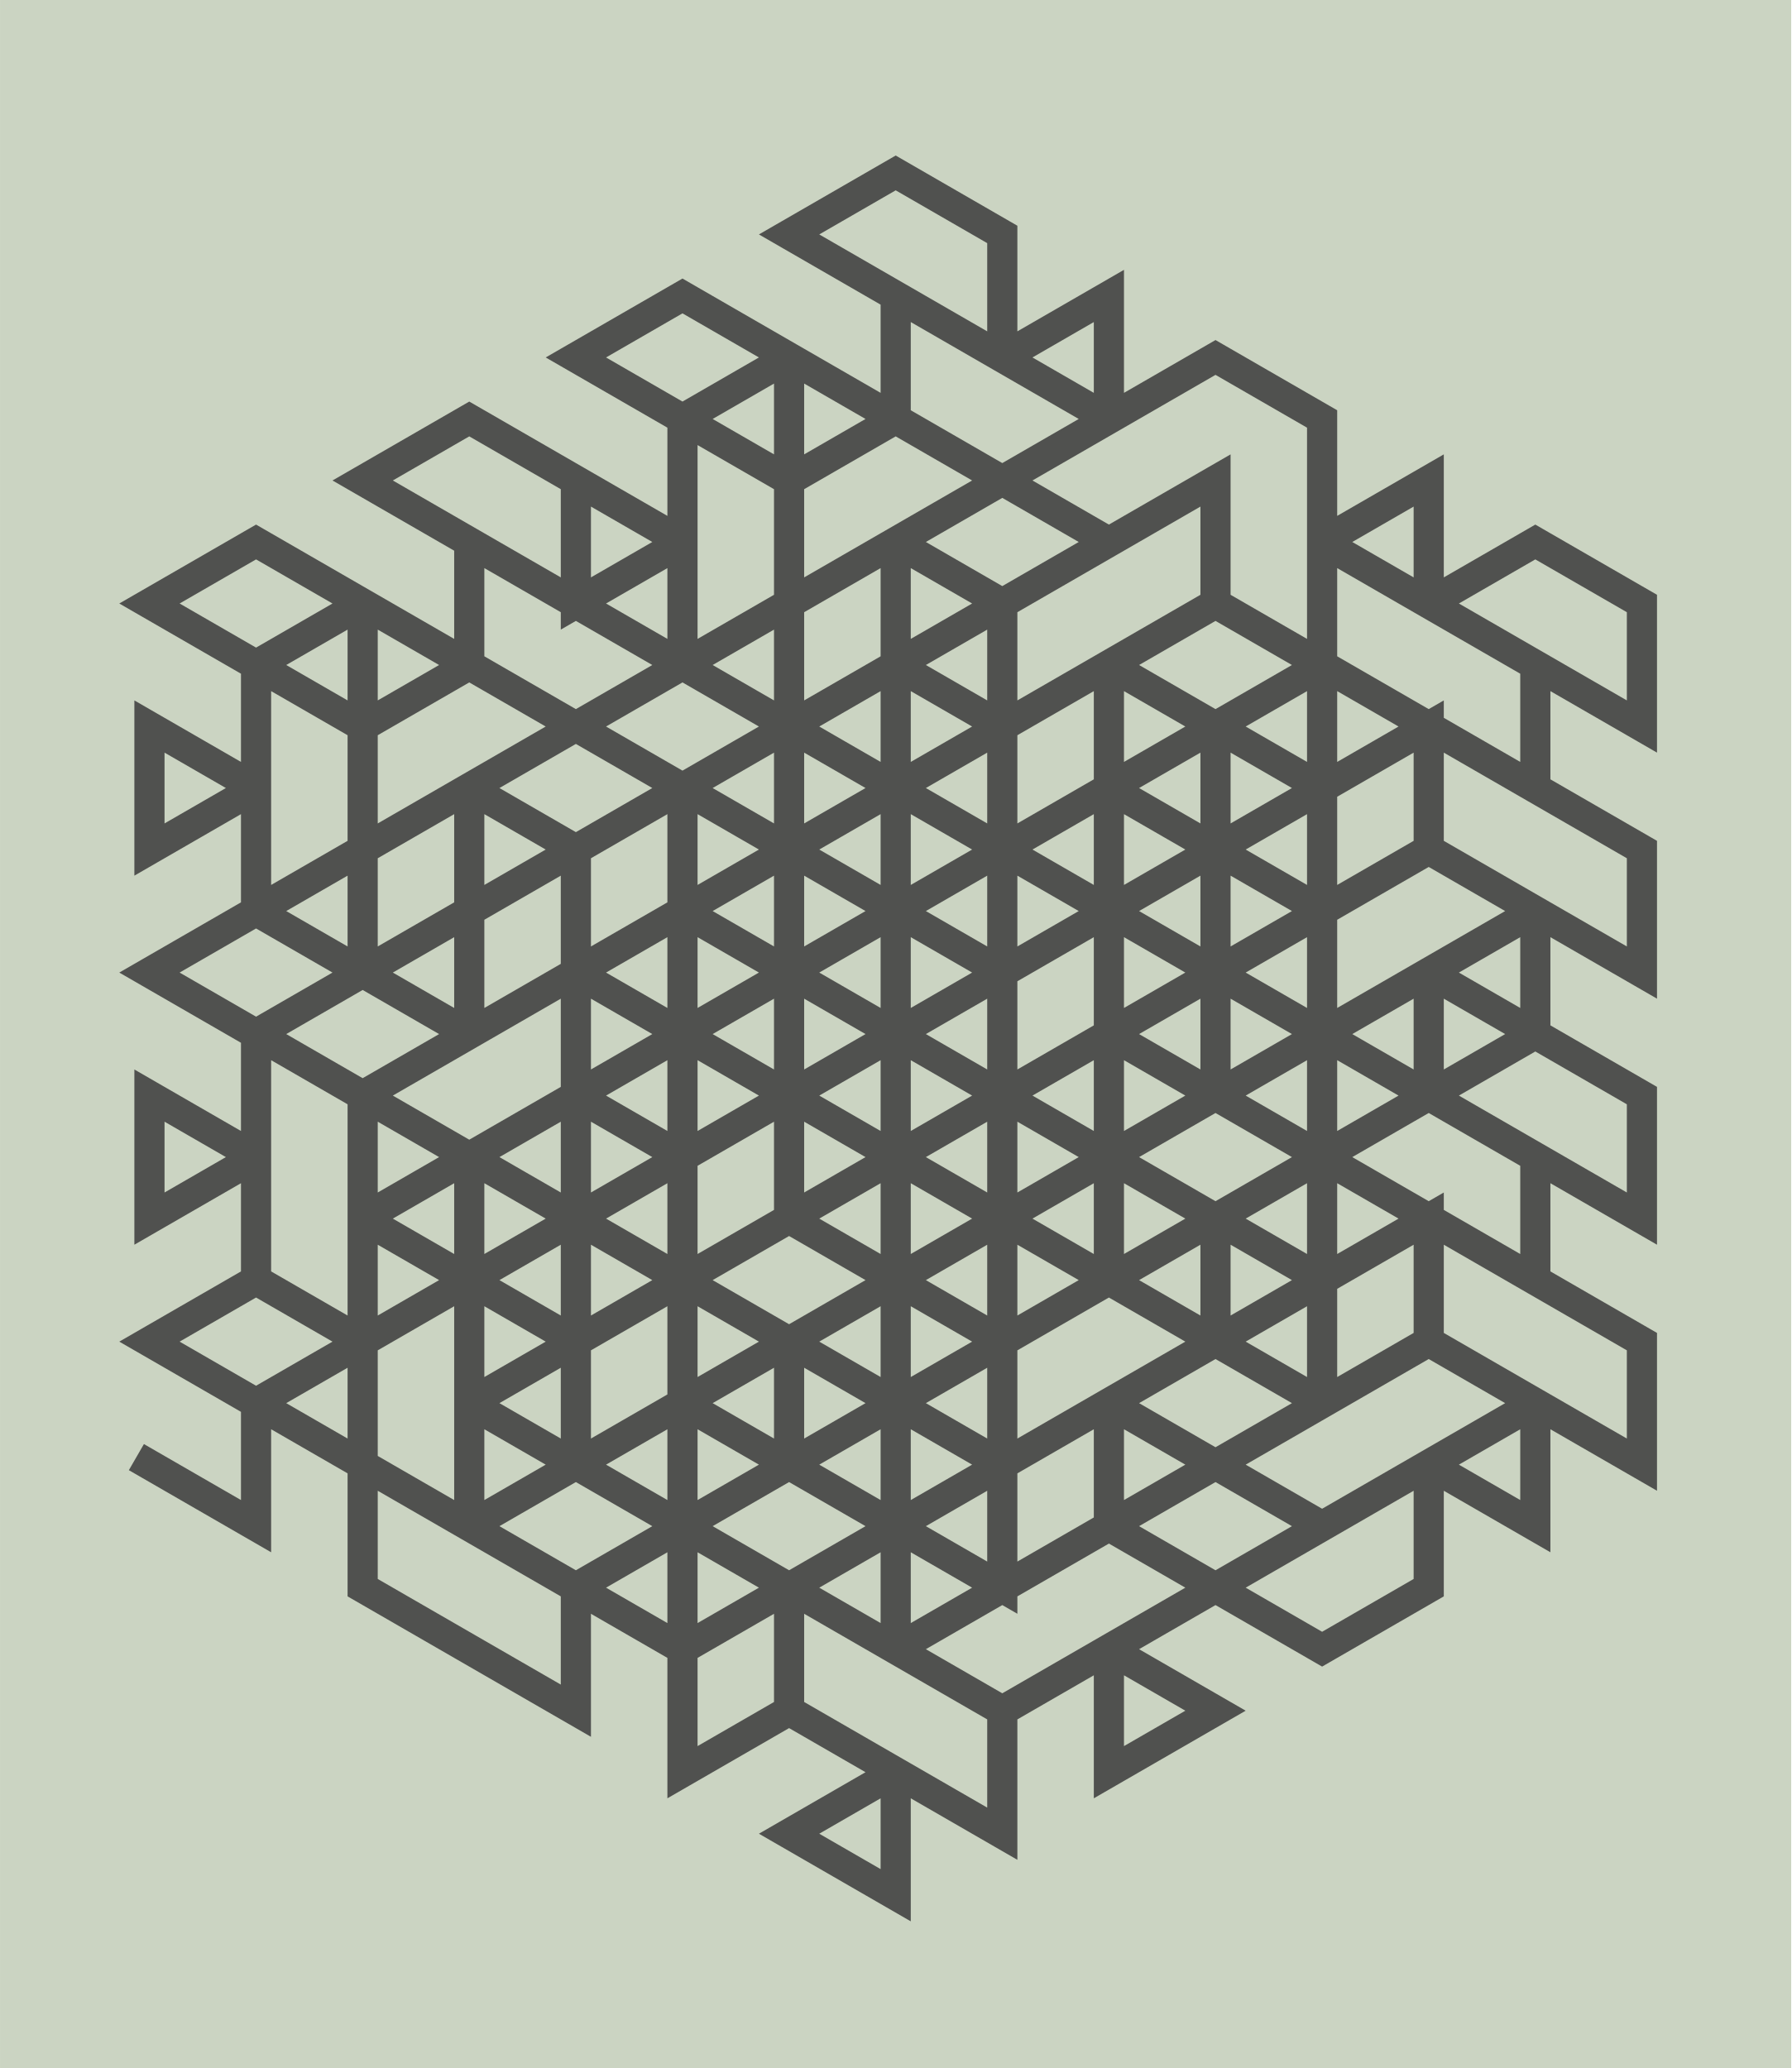
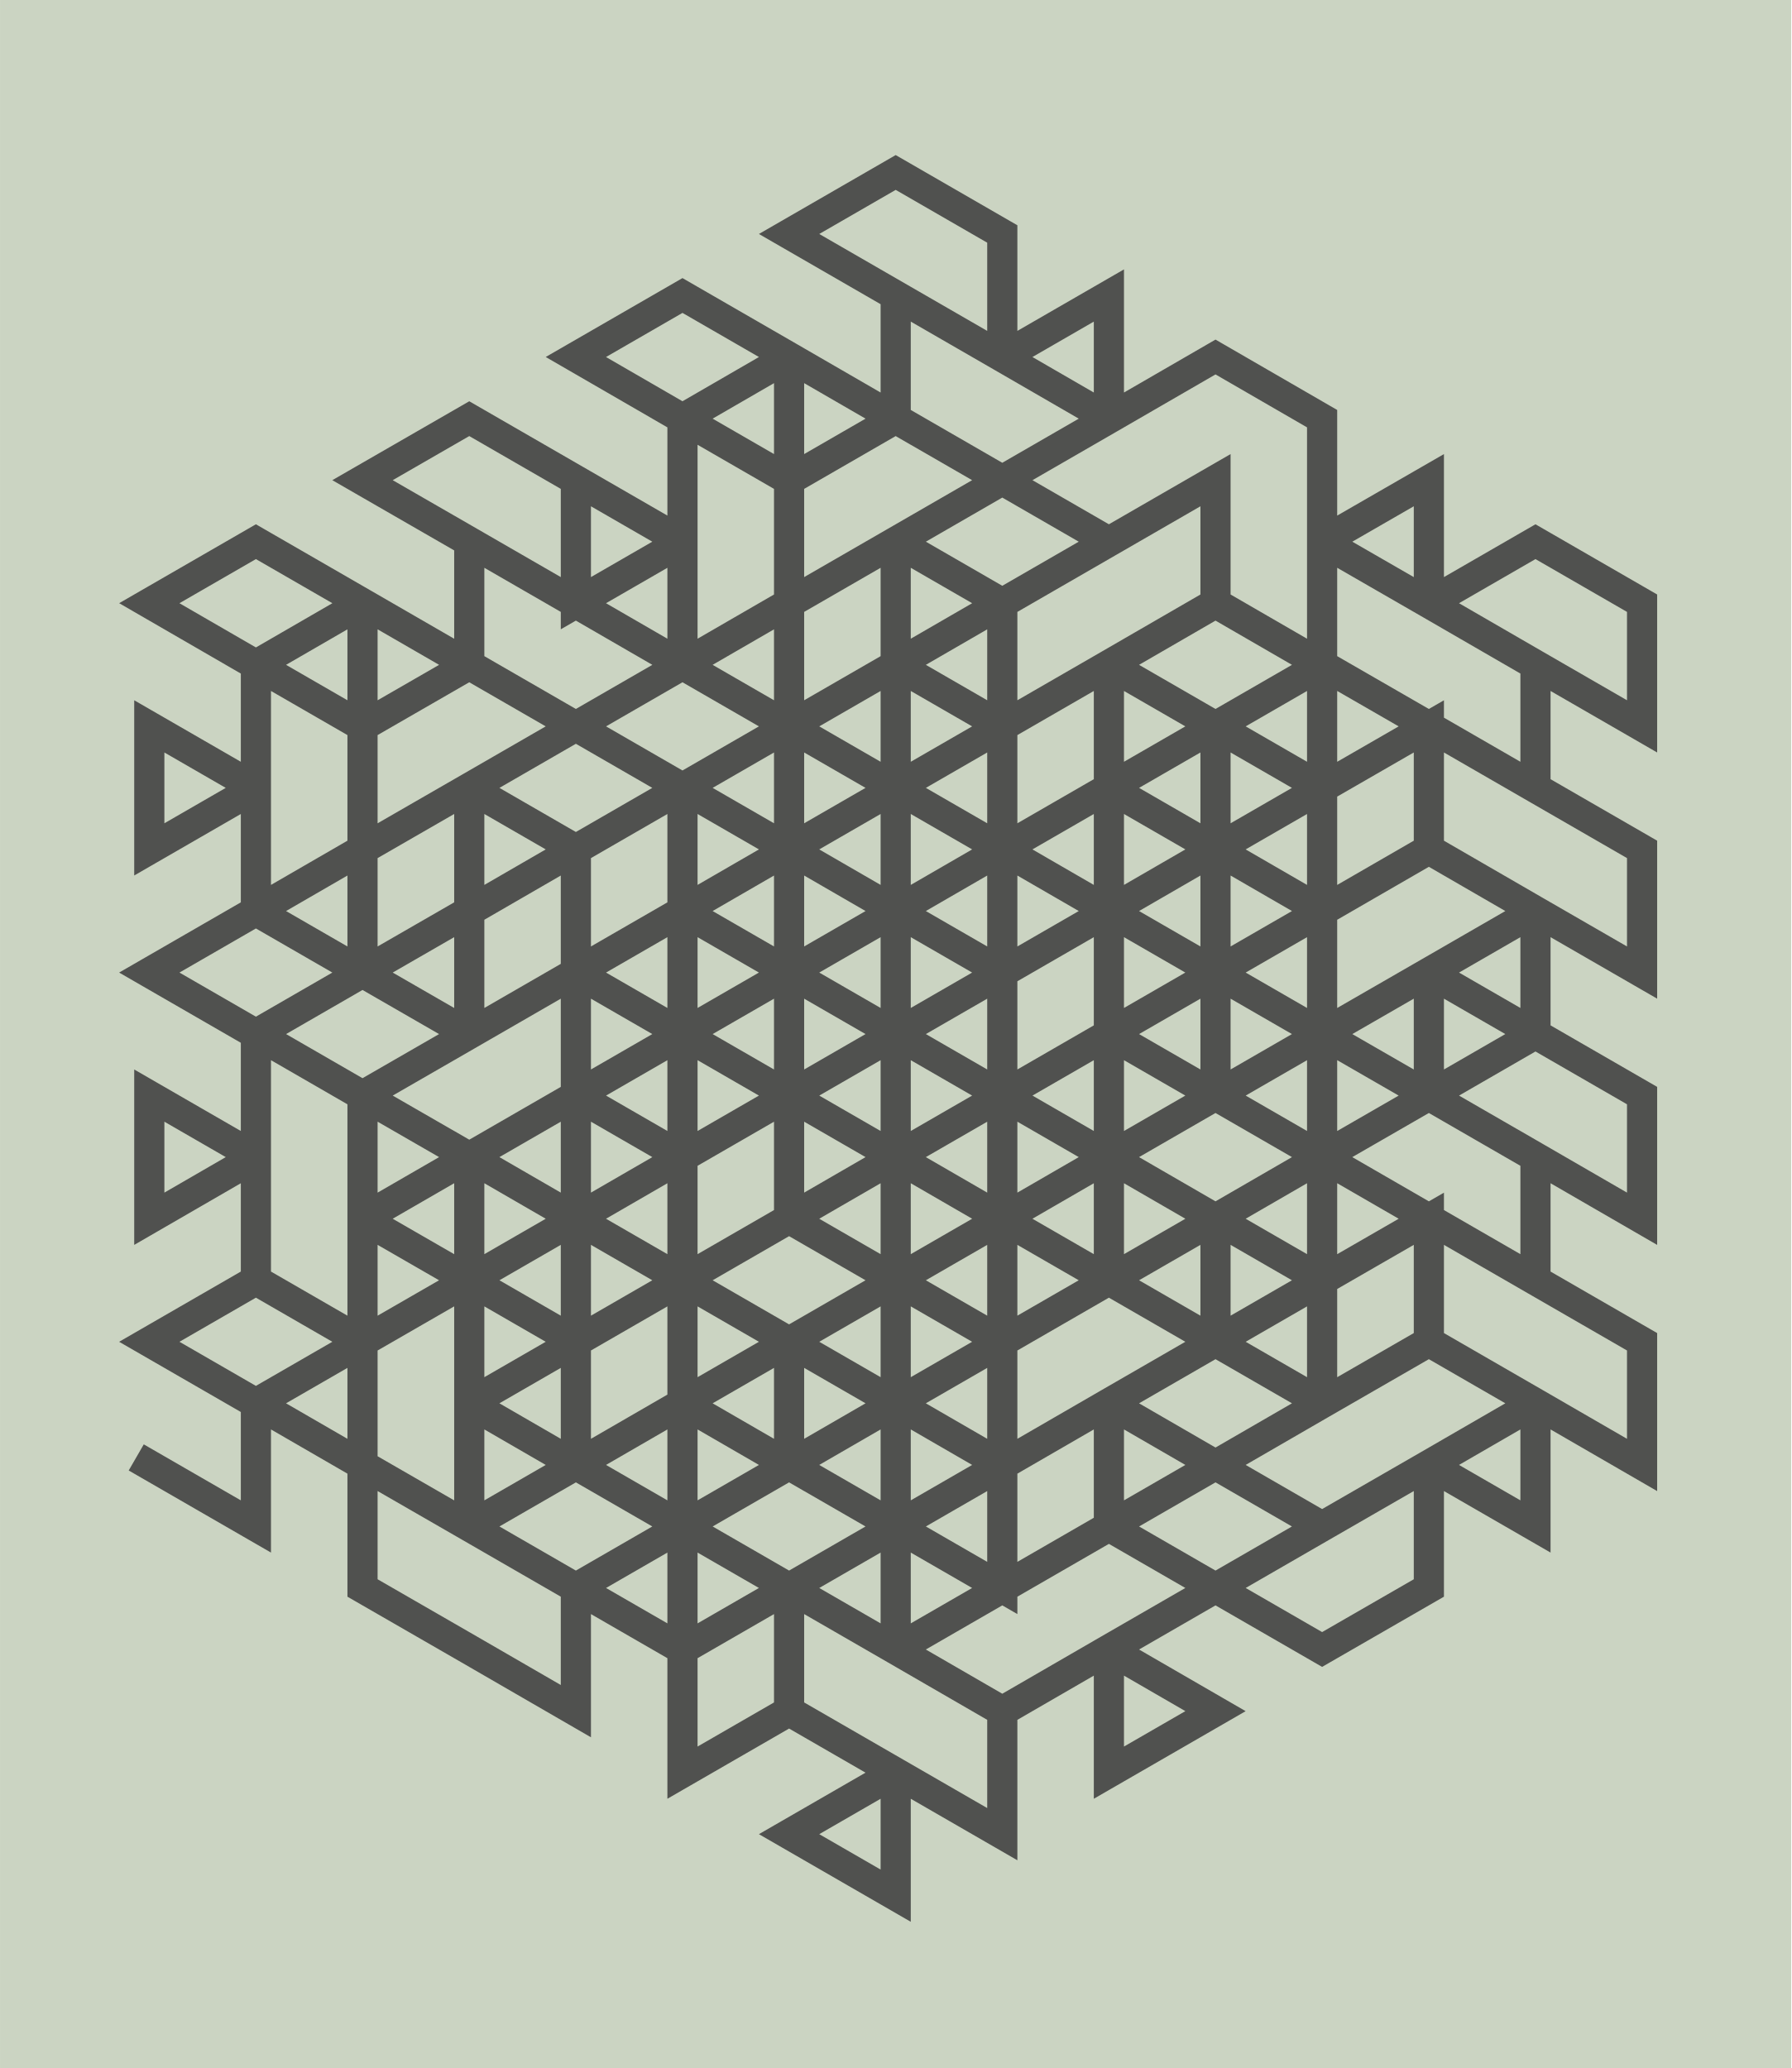
<svg xmlns="http://www.w3.org/2000/svg" version="1.1" width="433.013" height="500" viewBox="-5.94 -6.859 11.879 13.717">
  <g>
    <rect x="-5.94" y="-6.859" width="11.879" height="13.717" fill="#CBD4C2" />
-     <path d="M 0,0 l 0.707,0.408 l 4.329780281177467e-17,-0.816 l -0.707,-0.408 l -0.707,0.408 l 0.707,0.408 l -1.29893408435324e-16,0.816 l -0.707,-0.408 l -0.707,0.408 l -0.707,0.408 l 0.707,0.408 l 0.707,-0.408 l 1.2989340843532396e-16,-0.816 l -0.707,0.408 l -0.707,-0.408 l 0.707,-0.408 l 3.030846196824227e-16,-0.816 l -0.707,0.408 l 3.030846196824227e-16,-0.816 l 0.707,-0.408 l 0.707,0.408 l -0.707,0.408 l -1.2989340843532398e-16,0.816 l 0.707,-0.408 l 0.707,-0.408 l 4.329780281177465e-17,-0.816 l -0.707,-0.408 l 4.329780281177468e-17,0.816 l 0.707,-0.408 l 4.329780281177467e-17,-0.816 l 0.707,0.408 l -1.2989340843532398e-16,0.816 l 0.707,0.408 l 4.329780281177465e-17,-0.816 l 0.707,0.408 l -1.2989340843532398e-16,0.816 l -0.707,0.408 l 4.329780281177464e-17,-0.816 l -0.707,-0.408 l 4.3297802811774695e-17,0.816 l -0.707,0.408 l -0.707,0.408 l -4.3297802811774695e-17,-0.816 l 0.707,-0.408 l 0.707,0.408 l -0.707,0.408 l 2.1648901405887333e-16,0.816 l 0.707,-0.408 l 4.329780281177465e-17,0.816 l -0.707,0.408 l -0.707,-0.408 l 0.707,-0.408 l -4.329780281177475e-17,0.816 l -0.707,0.408 l 0.707,0.408 l 0.707,-0.408 l 0.707,-0.408 l -0.707,-0.408 l 1.298934084353241e-16,-0.816 l 0.707,0.408 l 0.707,-0.408 l -0.707,-0.408 l -4.3297802811774726e-17,0.816 l 0.707,0.408 l 0.707,0.408 l 3.0308461968242283e-16,-0.816 l 0.707,0.408 l -3.896802253059721e-16,0.816 l -0.707,0.408 l 3.0308461968242274e-16,-0.816 l -0.707,-0.408 l -2.1648901405887338e-16,0.816 l -0.707,0.408 l -0.707,0.408 l 2.1648901405887338e-16,-0.816 l 0.707,-0.408 l 0.707,0.408 l -0.707,0.408 l -4.3297802811774726e-17,0.816 l 0.707,-0.408 l 0.707,0.408 l -0.707,0.408 l 0.707,0.408 l 0.707,-0.408 l 2.1648901405887338e-16,-0.816 l -0.707,0.408 l -0.707,-0.408 l 0.707,-0.408 l 0.707,-0.408 l 0.707,0.408 l -3.0308461968242254e-16,0.816 l -0.707,-0.408 l 0.707,-0.408 l 0.707,0.408 l 3.896802253059719e-16,-0.816 l -0.707,-0.408 l 5.628714365530705e-16,-0.816 l 0.707,0.408 l 5.628714365530705e-16,-0.816 l -0.707,-0.408 l -0.707,0.408 l 0.707,0.408 l -6.494670421766199e-16,0.816 l -0.707,-0.408 l -0.707,0.408 l -0.707,0.408 l 0.707,0.408 l 0.707,-0.408 l 6.4946704217662e-16,-0.816 l -0.707,0.408 l -0.707,-0.408 l 0.707,-0.408 l -0.707,-0.408 l -0.707,0.408 l -9.092538590472679e-16,0.816 l 0.707,-0.408 l -0.707,-0.408 l -0.707,0.408 l 1.0824450702943666e-15,-0.816 l 0.707,-0.408 l 0.707,-0.408 l -9.958494646708173e-16,0.816 l 0.707,0.408 l 9.092538590472679e-16,-0.816 l 0.707,-0.408 l -8.226582534237186e-16,0.816 l -0.707,-0.408 l 9.092538590472679e-16,-0.816 l 9.092538590472679e-16,-0.816 l 1.0824450702943666e-15,-0.816 l 0.707,0.408 l -1.1690406759179158e-15,0.816 l -0.707,0.408 l 1.0824450702943666e-15,-0.816 l -0.707,-0.408 l -9.958494646708173e-16,0.816 l -0.707,0.408 l -0.707,0.408 l 9.958494646708173e-16,-0.816 l 0.707,-0.408 l 0.707,0.408 l -0.707,0.408 l -8.226582534237188e-16,0.816 l 0.707,-0.408 l 0.707,0.408 l -0.707,0.408 l 0.707,0.408 l 0.707,-0.408 l 9.958494646708175e-16,-0.816 l -0.707,0.408 l -0.707,-0.408 l 0.707,-0.408 l 0.707,-0.408 l 0.707,0.408 l -1.0824450702943668e-15,0.816 l -0.707,-0.408 l 0.707,-0.408 l 0.707,0.408 l 1.169040675917916e-15,-0.816 l -0.707,-0.408 l 1.3422318871650147e-15,-0.816 l 0.707,0.408 l 1.3422318871650147e-15,-0.816 l -0.707,-0.408 l -0.707,0.408 l 0.707,0.408 l -1.428827492788564e-15,0.816 l -0.707,-0.408 l -0.707,0.408 l -0.707,0.408 l 0.707,0.408 l 0.707,-0.408 l 1.428827492788564e-15,-0.816 l -0.707,0.408 l -0.707,-0.408 l 0.707,-0.408 l -0.707,-0.408 l -0.707,0.408 l -1.6886143096592117e-15,0.816 l 0.707,-0.408 l -0.707,-0.408 l -0.707,0.408 l 1.8618055209063103e-15,-0.816 l 0.707,-0.408 l 0.707,-0.408 l -1.7752099152827614e-15,0.816 l 0.707,0.408 l 1.6886143096592121e-15,-0.816 l 0.707,-0.408 l -1.6020187040356627e-15,0.816 l -0.707,-0.408 l 1.6886143096592121e-15,-0.816 l -0.707,-0.408 l -0.707,0.408 l -0.707,-0.408 l 0.707,-0.408 l -1.8618055209063103e-15,0.816 l -0.707,0.408 l 0.707,0.408 l 0.707,-0.408 l -1.8618055209063103e-15,0.816 l -0.707,0.408 l -1.8618055209063103e-15,0.816 l 0.707,-0.408 l -0.707,-0.408 l -0.707,0.408 l 2.0349967321534088e-15,-0.816 l 0.707,-0.408 l -0.707,-0.408 l -0.707,0.408 l -1.9484011265298597e-15,0.816 l 0.707,-0.408 l -0.707,-0.408 l -0.707,0.408 l 2.1215923377769582e-15,-0.816 l 0.707,-0.408 l 2.1215923377769582e-15,-0.816 l 0.707,0.408 l 2.1215923377769582e-15,-0.816 l -0.707,-0.408 l -0.707,0.408 l 0.707,0.408 l -2.2081879434005077e-15,0.816 l -0.707,-0.408 l -0.707,0.408 l 0.707,0.408 l 2.1215923377769582e-15,-0.816 l -0.707,-0.408 l -0.707,0.408 l 0.707,0.408 l -2.2081879434005077e-15,0.816 l -0.707,-0.408 l -2.2081879434005077e-15,0.816 l 0.707,-0.408 l -2.2081879434005077e-15,0.816 l -0.707,0.408 l 0.707,0.408 l 0.707,-0.408 l 2.0349967321534088e-15,-0.816 l -0.707,0.408 l 0.707,0.408 l 0.707,-0.408 l -2.1215923377769582e-15,0.816 l -0.707,0.408 l 0.707,0.408 l 0.707,-0.408 l 1.9484011265298597e-15,-0.816 l -0.707,0.408 l 1.9484011265298597e-15,-0.816 l 0.707,-0.408 l -0.707,-0.408 l -0.707,0.408 l 1.8618055209063107e-15,-0.816 l 0.707,-0.408 l 0.707,0.408 l -0.707,0.408 l -0.707,0.408 l -0.707,0.408 l -0.707,-0.408 l 0.707,-0.408 l -1.8618055209063103e-15,0.816 l -0.707,0.408 l 0.707,0.408 l 0.707,-0.408 l -1.8618055209063103e-15,0.816 l -0.707,0.408 l -1.8618055209063103e-15,0.816 l 0.707,-0.408 l -0.707,-0.408 l -0.707,0.408 l 2.0349967321534088e-15,-0.816 l 0.707,-0.408 l -0.707,-0.408 l -0.707,0.408 l -1.9484011265298597e-15,0.816 l 0.707,-0.408 l -0.707,-0.408 l -0.707,0.408 l 2.1215923377769582e-15,-0.816 l 0.707,-0.408 l 2.1215923377769582e-15,-0.816 l 0.707,0.408 l 2.1215923377769582e-15,-0.816 l -0.707,-0.408 l -0.707,0.408 l 0.707,0.408 l -2.2081879434005073e-15,0.816 l -0.707,-0.408 l -0.707,0.408 l 0.707,0.408 l 2.1215923377769582e-15,-0.816 l -0.707,-0.408 l -0.707,0.408 l 0.707,0.408 l -2.2081879434005077e-15,0.816 l -0.707,-0.408 l -2.2081879434005077e-15,0.816 l 0.707,-0.408 l -2.2081879434005077e-15,0.816 l -0.707,0.408 l 0.707,0.408 l 0.707,-0.408 l 2.0349967321534088e-15,-0.816 l -0.707,0.408 l 0.707,0.408 l 0.707,-0.408 l -2.1215923377769582e-15,0.816 l -0.707,0.408 l 0.707,0.408 l 0.707,-0.408 l 1.9484011265298597e-15,-0.816 l -0.707,0.408 l 1.94840112652986e-15,-0.816 l 0.707,-0.408 l -0.707,-0.408 l -0.707,0.408 l 1.8618055209063107e-15,-0.816 l 0.707,-0.408 l 0.707,0.408 l -0.707,0.408 l 0.707,0.408 l -1.602018704035663e-15,0.816 l 0.707,0.408 l 1.5154230984121136e-15,-0.816 l 0.707,-0.408 l -1.4288274927885642e-15,0.816 l -0.707,-0.408 l 1.5154230984121136e-15,-0.816 l 0.707,-0.408 l 0.707,-0.408 l -1.5154230984121136e-15,0.816 l -0.707,0.408 l 0.707,0.408 l 0.707,-0.408 l 1.3422318871650147e-15,-0.816 l -0.707,0.408 l 0.707,0.408 l 0.707,-0.408 l 0.707,0.408 l -0.707,0.408 l -1.342231887165015e-15,0.816 l 0.707,-0.408 l -0.707,-0.408 l -0.707,0.408 l -0.707,0.408 l 0.707,0.408 l 1.2556362815414657e-15,-0.816 l -0.707,-0.408 l -0.707,0.408 l 0.707,0.408 l -1.3422318871650151e-15,0.816 l -0.707,-0.408 l -1.3422318871650153e-15,0.816 l 0.707,0.408 l -1.3422318871650153e-15,0.816 l -0.707,-0.408 l 0.707,-0.408 l 0.707,0.408 l 1.4288274927885646e-15,-0.816 l -0.707,-0.408 l 0.707,-0.408 l 0.707,-0.408 l 0.707,0.408 l -0.707,0.408 l -1.4288274927885646e-15,0.816 l 0.707,-0.408 l -0.707,-0.408 l -0.707,0.408 l -0.707,-0.408 l 0.707,-0.408 l 1.3422318871650155e-15,-0.816 l -0.707,0.408 l -0.707,-0.408 l 0.707,-0.408 l -1.5154230984121138e-15,0.816 l -0.707,0.408 l -0.707,0.408 l 1.602018704035663e-15,-0.816 l 0.707,0.408 l -1.6886143096592121e-15,0.816 l -0.707,0.408 l 1.602018704035663e-15,-0.816 l -0.707,-0.408 l -1.5154230984121138e-15,0.816 l -1.5154230984121138e-15,0.816 l -1.3422318871650151e-15,0.816 l 0.707,0.408 l 1.2556362815414657e-15,-0.816 l 0.707,-0.408 l -1.1690406759179166e-15,0.816 l -0.707,-0.408 l 1.255636281541466e-15,-0.816 l 0.707,-0.408 l 0.707,-0.408 l -1.255636281541466e-15,0.816 l -0.707,0.408 l 0.707,0.408 l 0.707,-0.408 l 1.0824450702943672e-15,-0.816 l -0.707,0.408 l 0.707,0.408 l 0.707,-0.408 l 0.707,0.408 l -0.707,0.408 l -1.0824450702943672e-15,0.816 l 0.707,-0.408 l -0.707,-0.408 l -0.707,0.408 l -0.707,0.408 l 0.707,0.408 l 9.958494646708181e-16,-0.816 l -0.707,-0.408 l -0.707,0.408 l 0.707,0.408 l -1.0824450702943674e-15,0.816 l -0.707,-0.408 l -1.0824450702943674e-15,0.816 l 0.707,0.408 l -1.0824450702943674e-15,0.816 l -0.707,-0.408 l 0.707,-0.408 l 0.707,0.408 l 1.1690406759179166e-15,-0.816 l -0.707,-0.408 l 0.707,-0.408 l 0.707,-0.408 l 0.707,0.408 l -0.707,0.408 l -1.1690406759179168e-15,0.816 l 0.707,-0.408 l -0.707,-0.408 l -0.707,0.408 l -0.707,-0.408 l 0.707,-0.408 l 1.0824450702943674e-15,-0.816 l -0.707,0.408 l -0.707,-0.408 l 0.707,-0.408 l -1.255636281541466e-15,0.816 l -0.707,0.408 l -0.707,0.408 l 1.3422318871650151e-15,-0.816 l 0.707,0.408 l -1.4288274927885646e-15,0.816 l -0.707,0.408 l 1.3422318871650151e-15,-0.816 l -0.707,-0.408 l -1.2556362815414659e-15,0.816 l -0.707,-0.408 l -0.707,-0.408 l 1.1690406759179166e-15,-0.816 l 0.707,0.408 l 0.707,-0.408 l -0.707,-0.408 l -1.0824450702943674e-15,0.816 l 0.707,0.408 l 0.707,-0.408 l 0.707,-0.408 l -0.707,-0.408 l -0.707,0.408 l 1.0824450702943674e-15,-0.816 l 0.707,-0.408 l 0.707,0.408 l -0.707,0.408 l 9.092538590472688e-16,-0.816 l 0.707,-0.408 l 9.092538590472688e-16,-0.816 l -0.707,0.408 l -0.707,-0.408 l 0.707,-0.408 l -1.0824450702943674e-15,0.816 l -0.707,0.408 l -0.707,0.408 l 1.1690406759179166e-15,-0.816 l 0.707,0.408 l -1.2556362815414659e-15,0.816 l -0.707,0.408 l 1.1690406759179166e-15,-0.816 l -0.707,-0.408 l -1.0824450702943674e-15,0.816 l -0.707,-0.408 l 1.1690406759179166e-15,-0.816 l -0.707,-0.408 l -1.0824450702943672e-15,0.816 l 0.707,-0.408 l 1.1690406759179166e-15,-0.816 l 0.707,0.408 l -1.2556362815414659e-15,0.816 l 0.707,-0.408 l 0.707,-0.408 l 1.2556362815414659e-15,-0.816 l -0.707,0.408 l -0.707,-0.408 l 0.707,-0.408 l -1.4288274927885644e-15,0.816 l -0.707,0.408 l -1.2556362815414657e-15,0.816 l 0.707,-0.408 l 0.707,0.408 l -0.707,0.408 l -1.1690406759179164e-15,0.816 l 0.707,-0.408 l -0.707,-0.408 l -0.707,0.408 l -0.707,0.408 l 0.707,0.408 l 1.0824450702943672e-15,-0.816 l -0.707,-0.408 l -0.707,0.408 l 0.707,0.408 l -1.1690406759179164e-15,0.816 l -0.707,-0.408 " style="stroke-linecap:square;stroke:#50514F;stroke-width:0.2px;fill:none" />
+     <path style="stroke-linecap:square;stroke-width:0.2px;fill:none;stroke:#50514F;" d="M 0.0,0.0 L 0.707,0.408 L 0.707,-0.408 L 0.0,-0.816 L -0.707,-0.408 L 0.0,-2.220446049250313e-16 L -2.220446049250313e-16,0.816 L -0.707,0.408 L -1.414,0.816 L -2.121,1.225 L -1.414,1.633 L -0.707,1.225 L -0.707,0.408 L -1.414,0.816 L -2.121,0.408 L -1.414,-5.551115123125783e-16 L -1.414,-0.816 L -2.121,-0.408 L -2.121,-1.225 L -1.414,-1.633 L -0.707,-1.225 L -1.414,-0.816 L -1.414,-1.1102230246251565e-15 L -0.707,-0.408 L 1.1102230246251565e-16,-0.816 L 1.1102230246251565e-16,-1.633 L -0.707,-2.041 L -0.707,-1.225 L 3.6540727723789017e-16,-1.633 L 4.0870508004966485e-16,-2.449 L 0.707,-2.041 L 0.707,-1.225 L 1.414,-0.816 L 1.414,-1.633 L 2.121,-1.225 L 2.121,-0.408 L 1.414,-9.43689570931383e-16 L 1.414,-0.816 L 0.707,-1.225 L 0.707,-0.408 L 6.661338147750939e-16,-1.2212453270876722e-15 L -0.707,0.408 L -0.707,-0.408 L 6.661338147750939e-16,-0.816 L 0.707,-0.408 L 8.881784197001252e-16,-6.661338147750939e-16 L 1.3322676295501878e-15,0.816 L 0.707,0.408 L 0.707,1.225 L 1.3322676295501878e-15,1.633 L -0.707,1.225 L 1.3322676295501878e-15,0.816 L 1.1102230246251565e-15,1.633 L -0.707,2.041 L 8.881784197001252e-16,2.449 L 0.707,2.041 L 1.414,1.633 L 0.707,1.225 L 0.707,0.408 L 1.414,0.816 L 2.121,0.408 L 1.414,-2.392402047917627e-15 L 1.414,0.816 L 2.121,1.225 L 2.828,1.633 L 2.828,0.816 L 3.536,1.225 L 3.536,2.041 L 2.828,2.449 L 2.828,1.633 L 2.121,1.225 L 2.121,2.041 L 1.414,2.449 L 0.707,2.858 L 0.707,2.041 L 1.414,1.633 L 2.121,2.041 L 1.414,2.449 L 1.414,3.266 L 2.121,2.858 L 2.828,3.266 L 2.121,3.674 L 2.828,4.082 L 3.536,3.674 L 3.536,2.858 L 2.828,3.266 L 2.121,2.858 L 2.828,2.449 L 3.536,2.041 L 4.243,2.449 L 4.243,3.266 L 3.536,2.858 L 4.243,2.449 L 4.95,2.858 L 4.95,2.041 L 4.243,1.633 L 4.243,0.816 L 4.95,1.225 L 4.95,0.408 L 4.243,-3.158840111323623e-16 L 3.536,0.408 L 4.243,0.816 L 4.243,1.633 L 3.536,1.225 L 2.828,1.633 L 2.121,2.041 L 2.828,2.449 L 3.536,2.041 L 3.536,1.225 L 2.828,1.633 L 2.121,1.225 L 2.828,0.816 L 2.121,0.408 L 1.414,0.816 L 1.414,1.633 L 2.121,1.225 L 1.414,0.816 L 0.707,1.225 L 0.707,0.408 L 1.414,-2.1094237467877974e-15 L 2.121,-0.408 L 2.121,0.408 L 2.828,0.816 L 2.828,-8.326672684688674e-16 L 3.536,-0.408 L 3.536,0.408 L 2.828,-2.0298047264481553e-15 L 2.828,-0.816 L 2.828,-1.633 L 2.828,-2.449 L 3.536,-2.041 L 3.536,-1.225 L 2.828,-0.816 L 2.828,-1.633 L 2.121,-2.041 L 2.121,-1.225 L 1.414,-0.816 L 0.707,-0.408 L 0.707,-1.225 L 1.414,-1.633 L 2.121,-1.225 L 1.414,-0.816 L 1.414,0.0 L 2.121,-0.408 L 2.828,1.4432899320127035e-15 L 2.121,0.408 L 2.828,0.816 L 3.536,0.408 L 3.536,-0.408 L 2.828,3.1086244689504383e-15 L 2.121,-0.408 L 2.828,-0.816 L 3.536,-1.225 L 4.243,-0.816 L 4.243,2.220446049250313e-15 L 3.536,-0.408 L 4.243,-0.816 L 4.95,-0.408 L 4.95,-1.225 L 4.243,-1.633 L 4.243,-2.449 L 4.95,-2.041 L 4.95,-2.858 L 4.243,-3.266 L 3.536,-2.858 L 4.243,-2.449 L 4.243,-1.633 L 3.536,-2.041 L 2.828,-1.633 L 2.121,-1.225 L 2.828,-0.816 L 3.536,-1.225 L 3.536,-2.041 L 2.828,-1.633 L 2.121,-2.041 L 2.828,-2.449 L 2.121,-2.858 L 1.414,-2.449 L 1.414,-1.633 L 2.121,-2.041 L 1.414,-2.449 L 0.707,-2.041 L 0.707,-2.858 L 1.414,-3.266 L 2.121,-3.674 L 2.121,-2.858 L 2.828,-2.449 L 2.828,-3.266 L 3.536,-3.674 L 3.536,-2.858 L 2.828,-3.266 L 2.828,-4.082 L 2.121,-4.491 L 1.414,-4.082 L 0.707,-4.491 L 1.414,-4.899 L 1.414,-4.082 L 0.707,-3.674 L 1.414,-3.266 L 2.121,-3.674 L 2.121,-2.858 L 1.414,-2.449 L 1.414,-1.633 L 2.121,-2.041 L 1.414,-2.449 L 0.707,-2.041 L 0.707,-2.858 L 1.414,-3.266 L 0.707,-3.674 L 2.4424906541753444e-15,-3.266 L 5.551115123125783e-16,-2.449 L 0.707,-2.858 L 4.710277376051322e-16,-3.266 L -0.707,-2.858 L -0.707,-3.674 L 2.6306697848694773e-15,-4.082 L 4.752262122646435e-15,-4.899 L 0.707,-4.491 L 0.707,-5.307 L 6.816125433855118e-15,-5.715 L -0.707,-5.307 L 6.772360450213455e-15,-4.899 L 4.773959005888173e-15,-4.082 L -0.707,-4.491 L -1.414,-4.082 L -0.707,-3.674 L -0.707,-4.491 L -1.414,-4.899 L -2.121,-4.491 L -1.414,-4.082 L -1.414,-3.266 L -2.121,-3.674 L -2.121,-2.858 L -1.414,-3.266 L -1.414,-2.449 L -2.121,-2.041 L -1.414,-1.633 L -0.707,-2.041 L -0.707,-2.858 L -1.414,-2.449 L -0.707,-2.041 L 1.9984014443252818e-15,-2.449 L -4.440892098500626e-16,-1.633 L -0.707,-1.225 L -8.881784197001252e-16,-0.816 L 0.707,-1.225 L 0.707,-2.041 L 8.881784197001252e-16,-1.633 L 2.6645352591003757e-15,-2.449 L 0.707,-2.858 L 2.886579864025407e-15,-3.266 L -0.707,-2.858 L -0.707,-3.674 L 4.6629367034256575e-15,-4.082 L 0.707,-3.674 L 4.884981308350689e-15,-3.266 L -0.707,-2.858 L -1.414,-2.449 L -2.121,-2.858 L -1.414,-3.266 L -1.414,-2.449 L -2.121,-2.041 L -1.414,-1.633 L -0.707,-2.041 L -0.707,-1.225 L -1.414,-0.816 L -1.414,-3.9968028886505635e-15 L -0.707,-0.408 L -1.414,-0.816 L -2.121,-0.408 L -2.121,-1.225 L -1.414,-1.633 L -2.121,-2.041 L -2.828,-1.633 L -2.828,-0.816 L -2.121,-1.225 L -2.828,-1.633 L -3.536,-1.225 L -3.536,-2.041 L -2.828,-2.449 L -2.828,-3.266 L -2.121,-2.858 L -2.121,-3.674 L -2.828,-4.082 L -3.536,-3.674 L -2.828,-3.266 L -2.828,-2.449 L -3.536,-2.858 L -4.243,-2.449 L -3.536,-2.041 L -3.536,-2.858 L -4.243,-3.266 L -4.95,-2.858 L -4.243,-2.449 L -4.243,-1.633 L -4.95,-2.041 L -4.95,-1.225 L -4.243,-1.633 L -4.243,-0.816 L -4.95,-0.408 L -4.243,-8.881784197001252e-15 L -3.536,-0.408 L -3.536,-1.225 L -4.243,-0.816 L -3.536,-0.408 L -2.828,-0.816 L -2.828,-6.661338147750939e-15 L -3.536,0.408 L -2.828,0.816 L -2.121,0.408 L -2.121,-0.408 L -2.828,-4.884981308350689e-15 L -2.828,-0.816 L -2.121,-1.225 L -2.828,-1.633 L -3.536,-1.225 L -3.536,-2.041 L -2.828,-2.449 L -2.121,-2.041 L -2.828,-1.633 L -2.121,-1.225 L -2.121,-0.408 L -1.414,-8.881784197001252e-16 L -1.414,-0.816 L -0.707,-1.225 L -0.707,-0.408 L -1.414,-0.816 L -1.414,-1.633 L -0.707,-2.041 L 4.440892098500626e-15,-2.449 L 2.6645352591003757e-15,-1.633 L -0.707,-1.225 L 1.3322676295501878e-15,-0.816 L 0.707,-1.225 L 0.707,-2.041 L 2.220446049250313e-15,-1.633 L 0.707,-1.225 L 1.414,-1.633 L 2.121,-1.225 L 1.414,-0.816 L 1.414,6.661338147750939e-15 L 2.121,-0.408 L 1.414,-0.816 L 0.707,-0.408 L 0.0,3.1086244689504383e-15 L 0.707,0.408 L 0.707,-0.408 L 0.0,-0.816 L -0.707,-0.408 L -8.881784197001252e-16,3.1086244689504383e-15 L -1.7763568394002505e-15,0.816 L -0.707,0.408 L -0.707,1.225 L -2.6645352591003757e-15,1.633 L -4.440892098500626e-15,2.449 L -0.707,2.041 L -3.552713678800501e-15,1.633 L 0.707,2.041 L 0.707,1.225 L -1.7763568394002505e-15,0.816 L 0.707,0.408 L 1.414,4.884981308350689e-15 L 2.121,0.408 L 1.414,0.816 L 1.414,1.633 L 2.121,1.225 L 1.414,0.816 L 0.707,1.225 L -1.7763568394002505e-15,0.816 L 0.707,0.408 L 0.707,-0.408 L -8.881784197001252e-16,2.220446049250313e-15 L -0.707,-0.408 L 4.440892098500626e-16,-0.816 L -4.440892098500626e-16,2.220446049250313e-15 L -0.707,0.408 L -1.414,0.816 L -1.414,4.440892098500626e-16 L -0.707,0.408 L -0.707,1.225 L -1.414,1.633 L -1.414,0.816 L -2.121,0.408 L -2.121,1.225 L -2.121,2.041 L -2.121,2.858 L -1.414,3.266 L -1.414,2.449 L -0.707,2.041 L -0.707,2.858 L -1.414,2.449 L -1.414,1.633 L -0.707,1.225 L -2.220446049250313e-15,0.816 L -3.1086244689504383e-15,1.633 L -0.707,2.041 L -4.440892098500626e-15,2.449 L 0.707,2.041 L 0.707,1.225 L -3.1086244689504383e-15,1.633 L 0.707,2.041 L 1.414,1.633 L 2.121,2.041 L 1.414,2.449 L 1.414,3.266 L 2.121,2.858 L 1.414,2.449 L 0.707,2.858 L -5.329070518200751e-15,3.266 L 0.707,3.674 L 0.707,2.858 L -4.440892098500626e-15,2.449 L -0.707,2.858 L -6.217248937900877e-15,3.266 L -7.105427357601002e-15,4.082 L -0.707,3.674 L -0.707,4.491 L -7.105427357601002e-15,4.899 L -7.993605777301127e-15,5.715 L -0.707,5.307 L -7.105427357601002e-15,4.899 L 0.707,5.307 L 0.707,4.491 L -6.217248937900877e-15,4.082 L 0.707,3.674 L 1.414,3.266 L 2.121,3.674 L 1.414,4.082 L 1.414,4.899 L 2.121,4.491 L 1.414,4.082 L 0.707,4.491 L -5.773159728050814e-15,4.082 L 0.707,3.674 L 0.707,2.858 L -4.440892098500626e-15,3.266 L -0.707,2.858 L -3.1086244689504383e-15,2.449 L -4.440892098500626e-15,3.266 L -0.707,3.674 L -1.414,4.082 L -1.414,3.266 L -0.707,3.674 L -0.707,4.491 L -1.414,4.899 L -1.414,4.082 L -2.121,3.674 L -2.121,4.491 L -2.828,4.082 L -3.536,3.674 L -3.536,2.858 L -2.828,3.266 L -2.121,2.858 L -2.828,2.449 L -2.828,3.266 L -2.121,3.674 L -1.414,3.266 L -0.707,2.858 L -1.414,2.449 L -2.121,2.858 L -2.121,2.041 L -1.414,1.633 L -0.707,2.041 L -1.414,2.449 L -1.414,1.633 L -0.707,1.225 L -0.707,0.408 L -1.414,0.816 L -2.121,0.408 L -1.414,3.3306690738754696e-15 L -1.414,0.816 L -2.121,1.225 L -2.828,1.633 L -2.828,0.816 L -2.121,1.225 L -2.121,2.041 L -2.828,2.449 L -2.828,1.633 L -3.536,1.225 L -3.536,2.041 L -4.243,1.633 L -4.243,0.816 L -4.95,0.408 L -4.95,1.225 L -4.243,0.816 L -4.243,-8.881784197001252e-16 L -3.536,0.408 L -3.536,1.225 L -2.828,0.816 L -2.121,0.408 L -2.121,-0.408 L -2.828,-4.440892098500626e-16 L -3.536,-0.408 L -2.828,-0.816 L -2.828,1.3322676295501878e-15 L -3.536,0.408 L -3.536,1.225 L -2.828,0.816 L -2.121,1.225 L -2.828,1.633 L -2.828,2.449 L -2.121,2.041 L -2.828,1.633 L -3.536,2.041 L -4.243,2.449 L -3.536,2.858 L -3.536,2.041 L -4.243,1.633 L -4.95,2.041 L -4.243,2.449 L -4.243,3.266 L -4.95,2.858 " />
  </g>
</svg>
